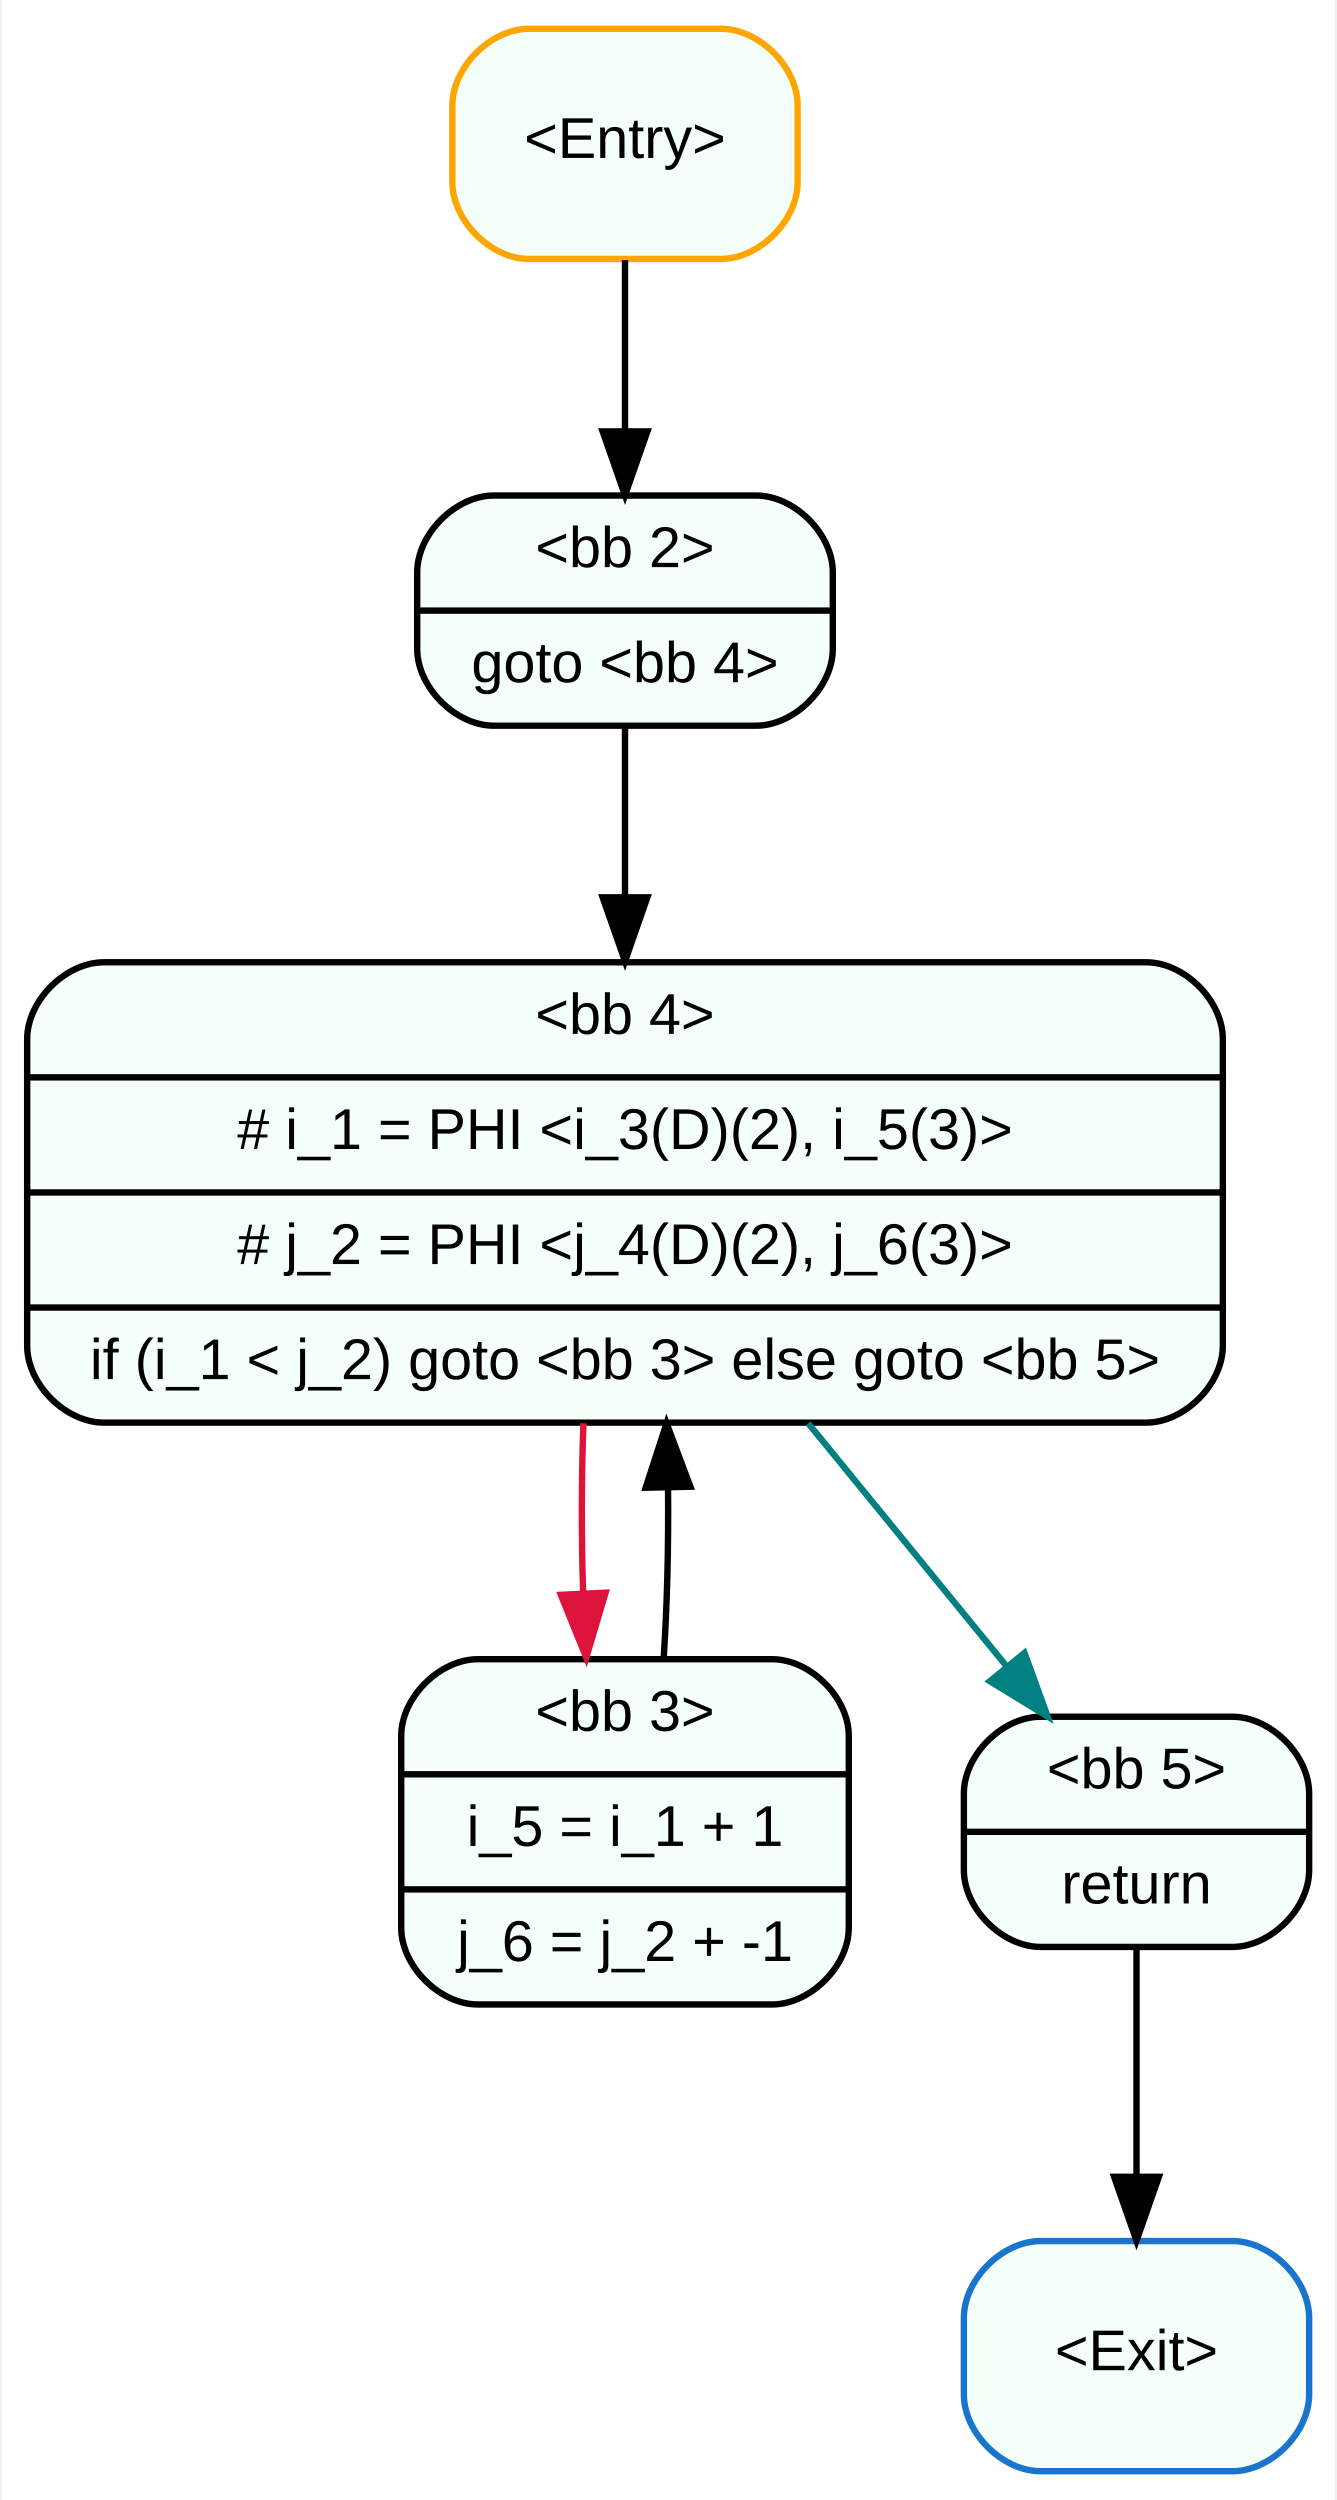
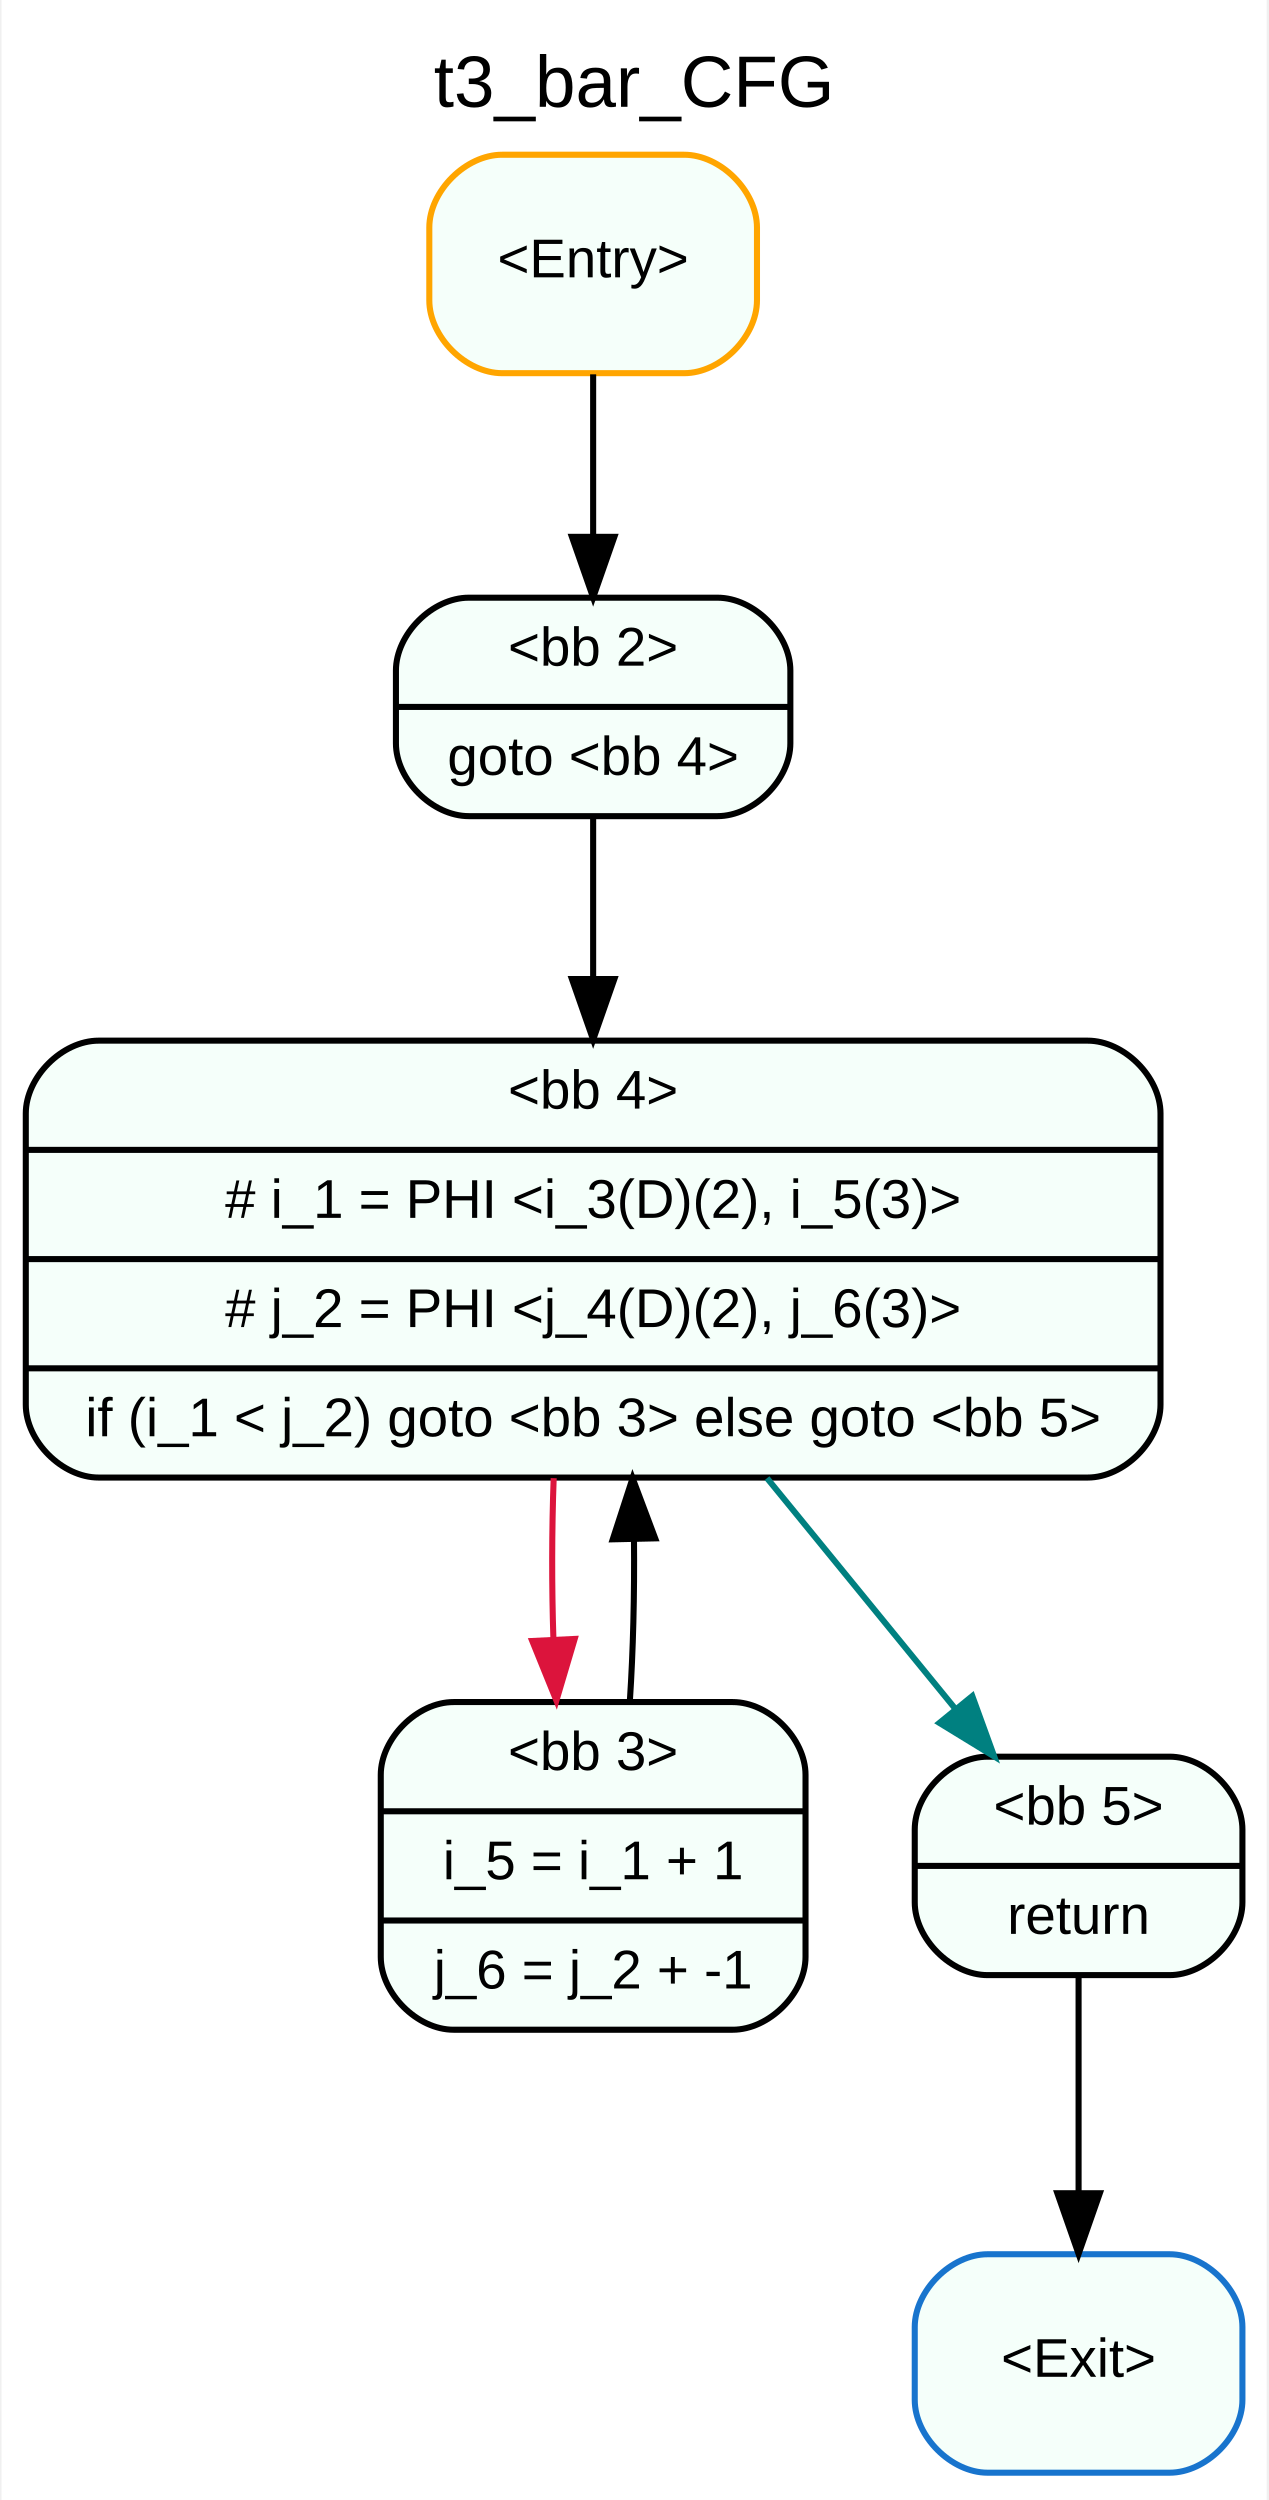
- <svg xmlns="http://www.w3.org/2000/svg" width="209pt" height="391pt" viewBox="0.00 0.00 208.50 391.00">
-   <g id="graph0" class="graph" transform="scale(1 1) rotate(0) translate(4 387)">
-     <polygon fill="white" stroke="none" points="-4,4 -4,-387 204.5,-387 204.5,4 -4,4" />
+ <svg xmlns="http://www.w3.org/2000/svg" width="209pt" height="412pt" viewBox="0.00 0.00 208.50 412.00">
+   <g id="graph0" class="graph" transform="scale(1 1) rotate(0) translate(4 408)">
+     <polygon fill="white" stroke="none" points="-4,4 -4,-408 204.5,-408 204.5,4 -4,4" />
+     <text text-anchor="middle" x="100.25" y="-390.4" font-family="Arial" font-size="12.00">t3_bar_CFG</text>
    <g id="node1" class="node">
      <path fill="mintcream" stroke="orange" d="M78.5,-346.5C78.5,-346.5 108.5,-346.5 108.5,-346.5 114.5,-346.5 120.5,-352.5 120.5,-358.5 120.5,-358.5 120.5,-370.5 120.5,-370.5 120.5,-376.5 114.5,-382.5 108.5,-382.5 108.5,-382.5 78.5,-382.5 78.5,-382.5 72.5,-382.5 66.5,-376.5 66.5,-370.5 66.5,-370.5 66.5,-358.5 66.5,-358.5 66.5,-352.5 72.5,-346.5 78.5,-346.5" />
      <text text-anchor="middle" x="93.5" y="-362.3" font-family="Arial" font-size="9.00">&lt;Entry&gt;</text>
    </g>
    <g id="node2" class="node">
      <path fill="mintcream" stroke="black" d="M73,-273.5C73,-273.5 114,-273.5 114,-273.5 120,-273.5 126,-279.5 126,-285.5 126,-285.5 126,-297.5 126,-297.5 126,-303.5 120,-309.5 114,-309.5 114,-309.5 73,-309.5 73,-309.5 67,-309.5 61,-303.5 61,-297.5 61,-297.5 61,-285.5 61,-285.5 61,-279.5 67,-273.5 73,-273.5" />
      <text text-anchor="middle" x="93.5" y="-298.3" font-family="Arial" font-size="9.00">&lt;bb 2&gt;</text>
      <polyline fill="none" stroke="black" points="61,-291.5 126,-291.5 " />
      <text text-anchor="middle" x="93.5" y="-280.3" font-family="Arial" font-size="9.00">goto &lt;bb 4&gt;</text>
    </g>
    <g id="edge1" class="edge">
      <path fill="none" stroke="black" d="M93.5,-346.313C93.5,-338.289 93.5,-328.547 93.5,-319.569" />
      <polygon fill="black" stroke="black" points="97,-319.529 93.5,-309.529 90,-319.529 97,-319.529" />
    </g>
    <g id="node3" class="node">
      <path fill="mintcream" stroke="black" d="M12,-164.5C12,-164.5 175,-164.5 175,-164.5 181,-164.5 187,-170.5 187,-176.5 187,-176.5 187,-224.5 187,-224.5 187,-230.5 181,-236.5 175,-236.5 175,-236.5 12,-236.5 12,-236.5 6,-236.5 0,-230.5 0,-224.5 0,-224.5 0,-176.5 0,-176.5 0,-170.5 6,-164.5 12,-164.5" />
      <text text-anchor="middle" x="93.5" y="-225.3" font-family="Arial" font-size="9.00">&lt;bb 4&gt;</text>
      <polyline fill="none" stroke="black" points="0,-218.5 187,-218.5 " />
      <text text-anchor="middle" x="93.5" y="-207.3" font-family="Arial" font-size="9.00"># i_1 = PHI &lt;i_3(D)(2), i_5(3)&gt;</text>
      <polyline fill="none" stroke="black" points="0,-200.5 187,-200.5 " />
      <text text-anchor="middle" x="93.5" y="-189.3" font-family="Arial" font-size="9.00"># j_2 = PHI &lt;j_4(D)(2), j_6(3)&gt;</text>
      <polyline fill="none" stroke="black" points="0,-182.5 187,-182.5 " />
      <text text-anchor="middle" x="93.5" y="-171.3" font-family="Arial" font-size="9.00">if (i_1 &lt; j_2) goto &lt;bb 3&gt; else goto &lt;bb 5&gt;</text>
    </g>
    <g id="edge2" class="edge">
      <path fill="none" stroke="black" d="M93.5,-273.34C93.5,-265.698 93.5,-256.301 93.5,-246.852" />
      <polygon fill="black" stroke="black" points="97,-246.659 93.5,-236.659 90,-246.659 97,-246.659" />
    </g>
    <g id="node4" class="node">
      <path fill="mintcream" stroke="black" d="M70.5,-73.5C70.5,-73.5 116.5,-73.5 116.5,-73.5 122.5,-73.5 128.5,-79.5 128.5,-85.5 128.5,-85.5 128.5,-115.5 128.5,-115.5 128.5,-121.5 122.5,-127.5 116.5,-127.5 116.5,-127.5 70.5,-127.5 70.5,-127.5 64.5,-127.5 58.5,-121.5 58.5,-115.5 58.5,-115.5 58.5,-85.5 58.5,-85.5 58.5,-79.5 64.5,-73.5 70.5,-73.5" />
      <text text-anchor="middle" x="93.5" y="-116.3" font-family="Arial" font-size="9.00">&lt;bb 3&gt;</text>
      <polyline fill="none" stroke="black" points="58.5,-109.5 128.5,-109.5 " />
      <text text-anchor="middle" x="93.5" y="-98.3" font-family="Arial" font-size="9.00">i_5 = i_1 + 1</text>
      <polyline fill="none" stroke="black" points="58.5,-91.5 128.5,-91.5 " />
      <text text-anchor="middle" x="93.5" y="-80.3" font-family="Arial" font-size="9.00">j_6 = j_2 + -1</text>
    </g>
    <g id="edge3" class="edge">
      <path fill="none" stroke="crimson" d="M86.997,-164.397C86.684,-155.806 86.668,-146.595 86.951,-137.944" />
      <polygon fill="crimson" stroke="crimson" points="90.457,-137.905 87.444,-127.748 83.465,-137.568 90.457,-137.905" />
    </g>
    <g id="node5" class="node">
      <path fill="mintcream" stroke="black" d="M158.5,-82.5C158.5,-82.5 188.5,-82.5 188.5,-82.5 194.5,-82.5 200.5,-88.5 200.5,-94.5 200.5,-94.5 200.5,-106.5 200.5,-106.5 200.5,-112.5 194.5,-118.5 188.5,-118.5 188.5,-118.5 158.5,-118.5 158.5,-118.5 152.5,-118.5 146.5,-112.5 146.5,-106.5 146.5,-106.5 146.5,-94.5 146.5,-94.5 146.5,-88.5 152.5,-82.5 158.5,-82.5" />
      <text text-anchor="middle" x="173.5" y="-107.3" font-family="Arial" font-size="9.00">&lt;bb 5&gt;</text>
      <polyline fill="none" stroke="black" points="146.5,-100.5 200.5,-100.5 " />
      <text text-anchor="middle" x="173.5" y="-89.3" font-family="Arial" font-size="9.00">return</text>
    </g>
    <g id="edge5" class="edge">
      <path fill="none" stroke="teal" d="M122.156,-164.397C132.402,-151.845 143.731,-137.968 153.134,-126.448" />
      <polygon fill="teal" stroke="teal" points="155.985,-128.49 159.598,-118.53 150.563,-124.063 155.985,-128.49" />
    </g>
    <g id="edge4" class="edge">
      <path fill="none" stroke="black" d="M99.556,-127.748C100.093,-135.925 100.318,-145.188 100.232,-154.276" />
      <polygon fill="black" stroke="black" points="96.73,-154.32 100.003,-164.397 103.729,-154.478 96.73,-154.32" />
    </g>
    <g id="node6" class="node">
      <path fill="mintcream" stroke="#1874cd" d="M158.5,-0.5C158.5,-0.5 188.5,-0.5 188.5,-0.5 194.5,-0.5 200.5,-6.5 200.5,-12.5 200.5,-12.5 200.5,-24.5 200.5,-24.5 200.5,-30.5 194.5,-36.5 188.5,-36.5 188.5,-36.5 158.5,-36.5 158.5,-36.5 152.5,-36.5 146.5,-30.5 146.5,-24.5 146.5,-24.5 146.5,-12.5 146.5,-12.5 146.5,-6.5 152.5,-0.5 158.5,-0.5" />
      <text text-anchor="middle" x="173.5" y="-16.3" font-family="Arial" font-size="9.00">&lt;Exit&gt;</text>
    </g>
    <g id="edge6" class="edge">
      <path fill="none" stroke="black" d="M173.5,-82.141C173.5,-71.797 173.5,-58.441 173.5,-46.721" />
      <polygon fill="black" stroke="black" points="177,-46.55 173.5,-36.55 170,-46.55 177,-46.55" />
    </g>
  </g>
</svg>
